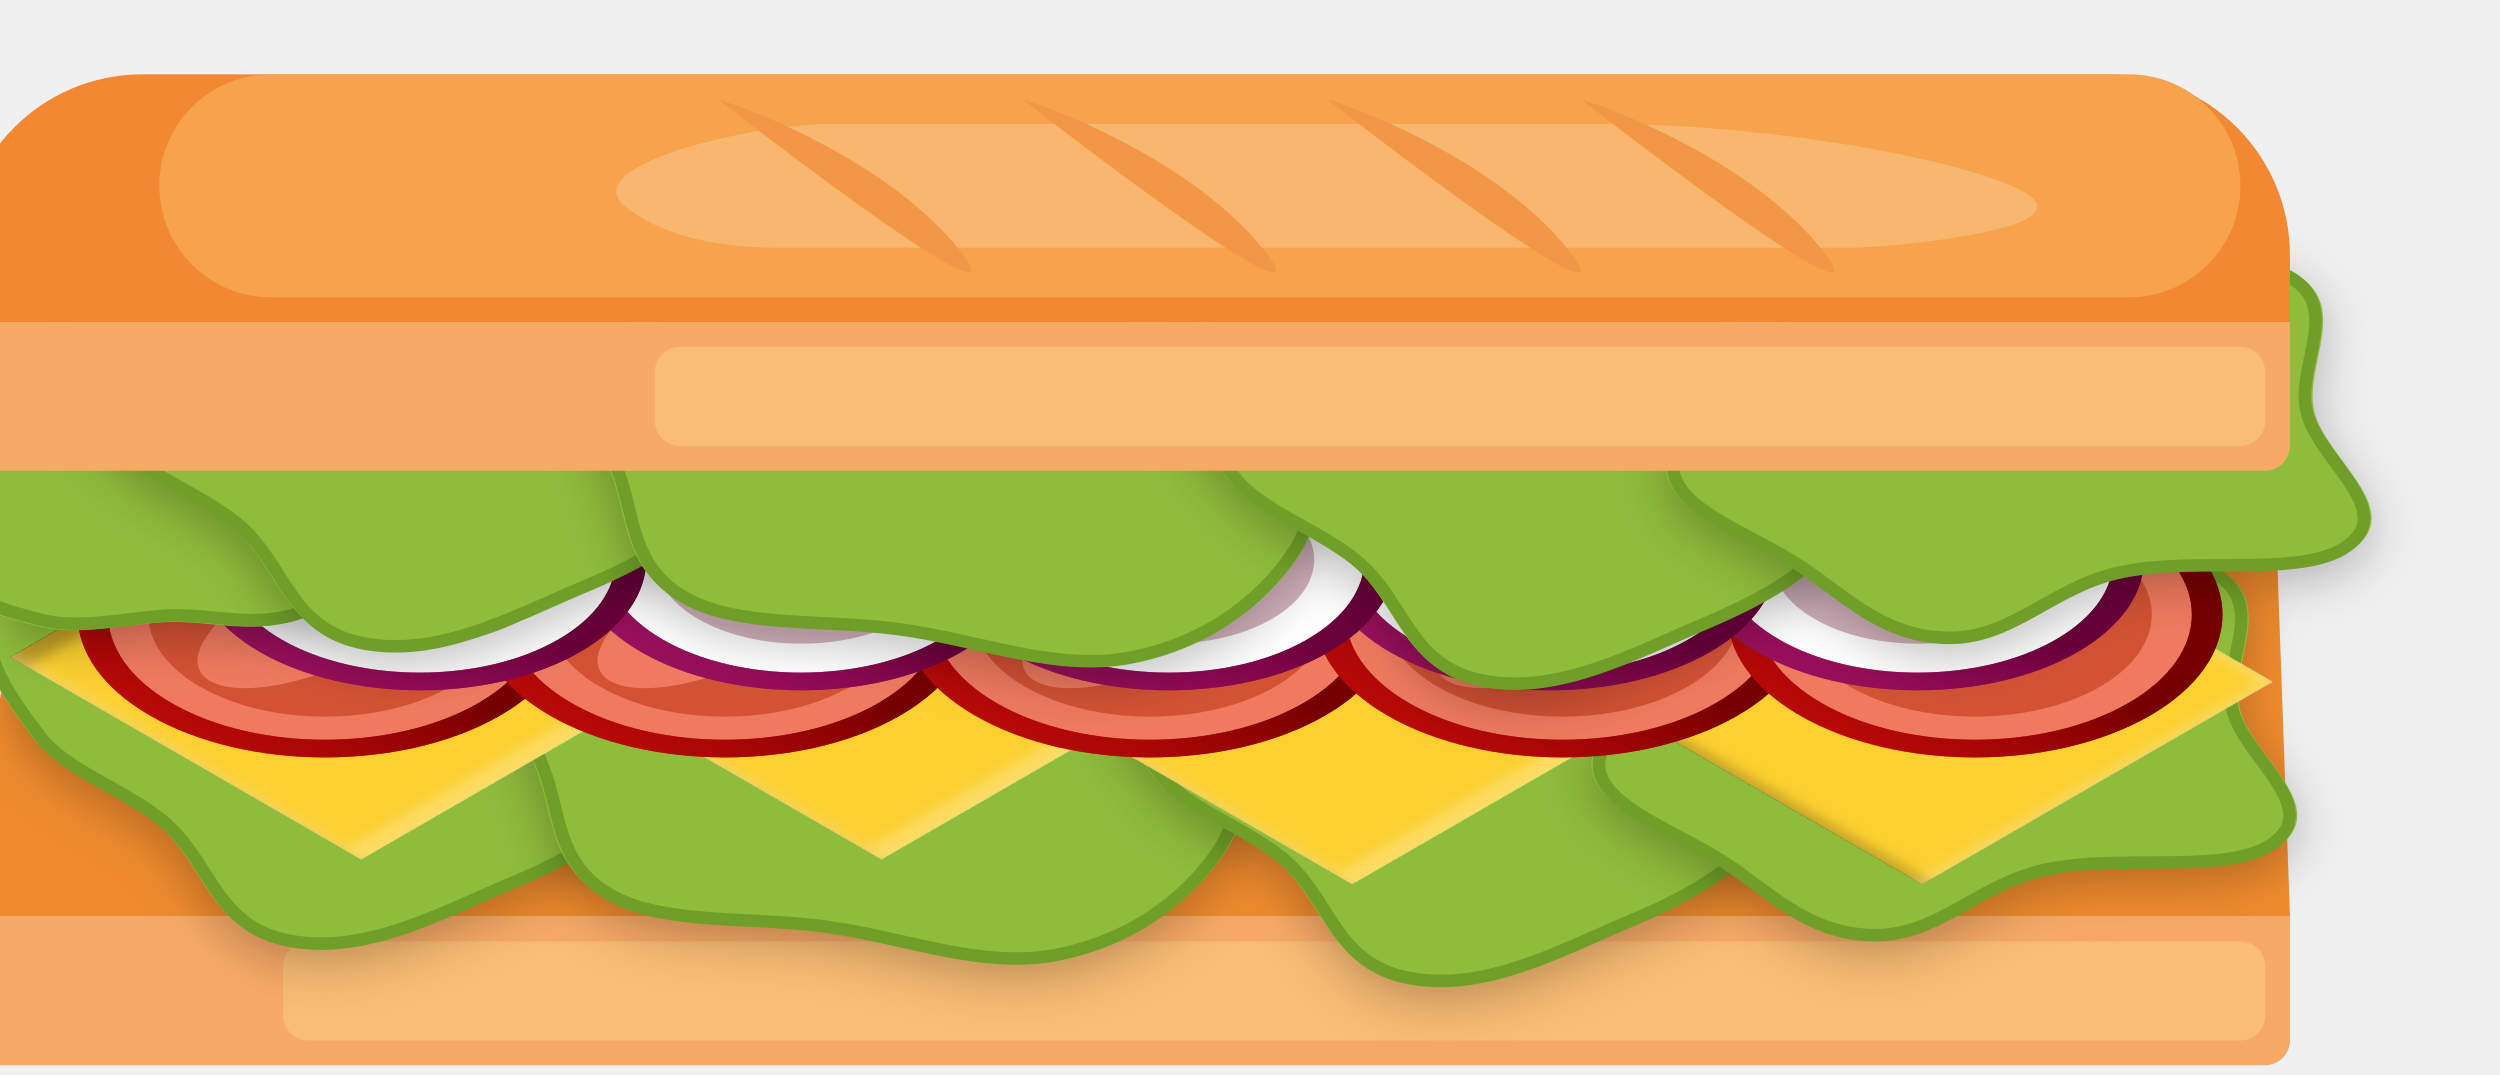
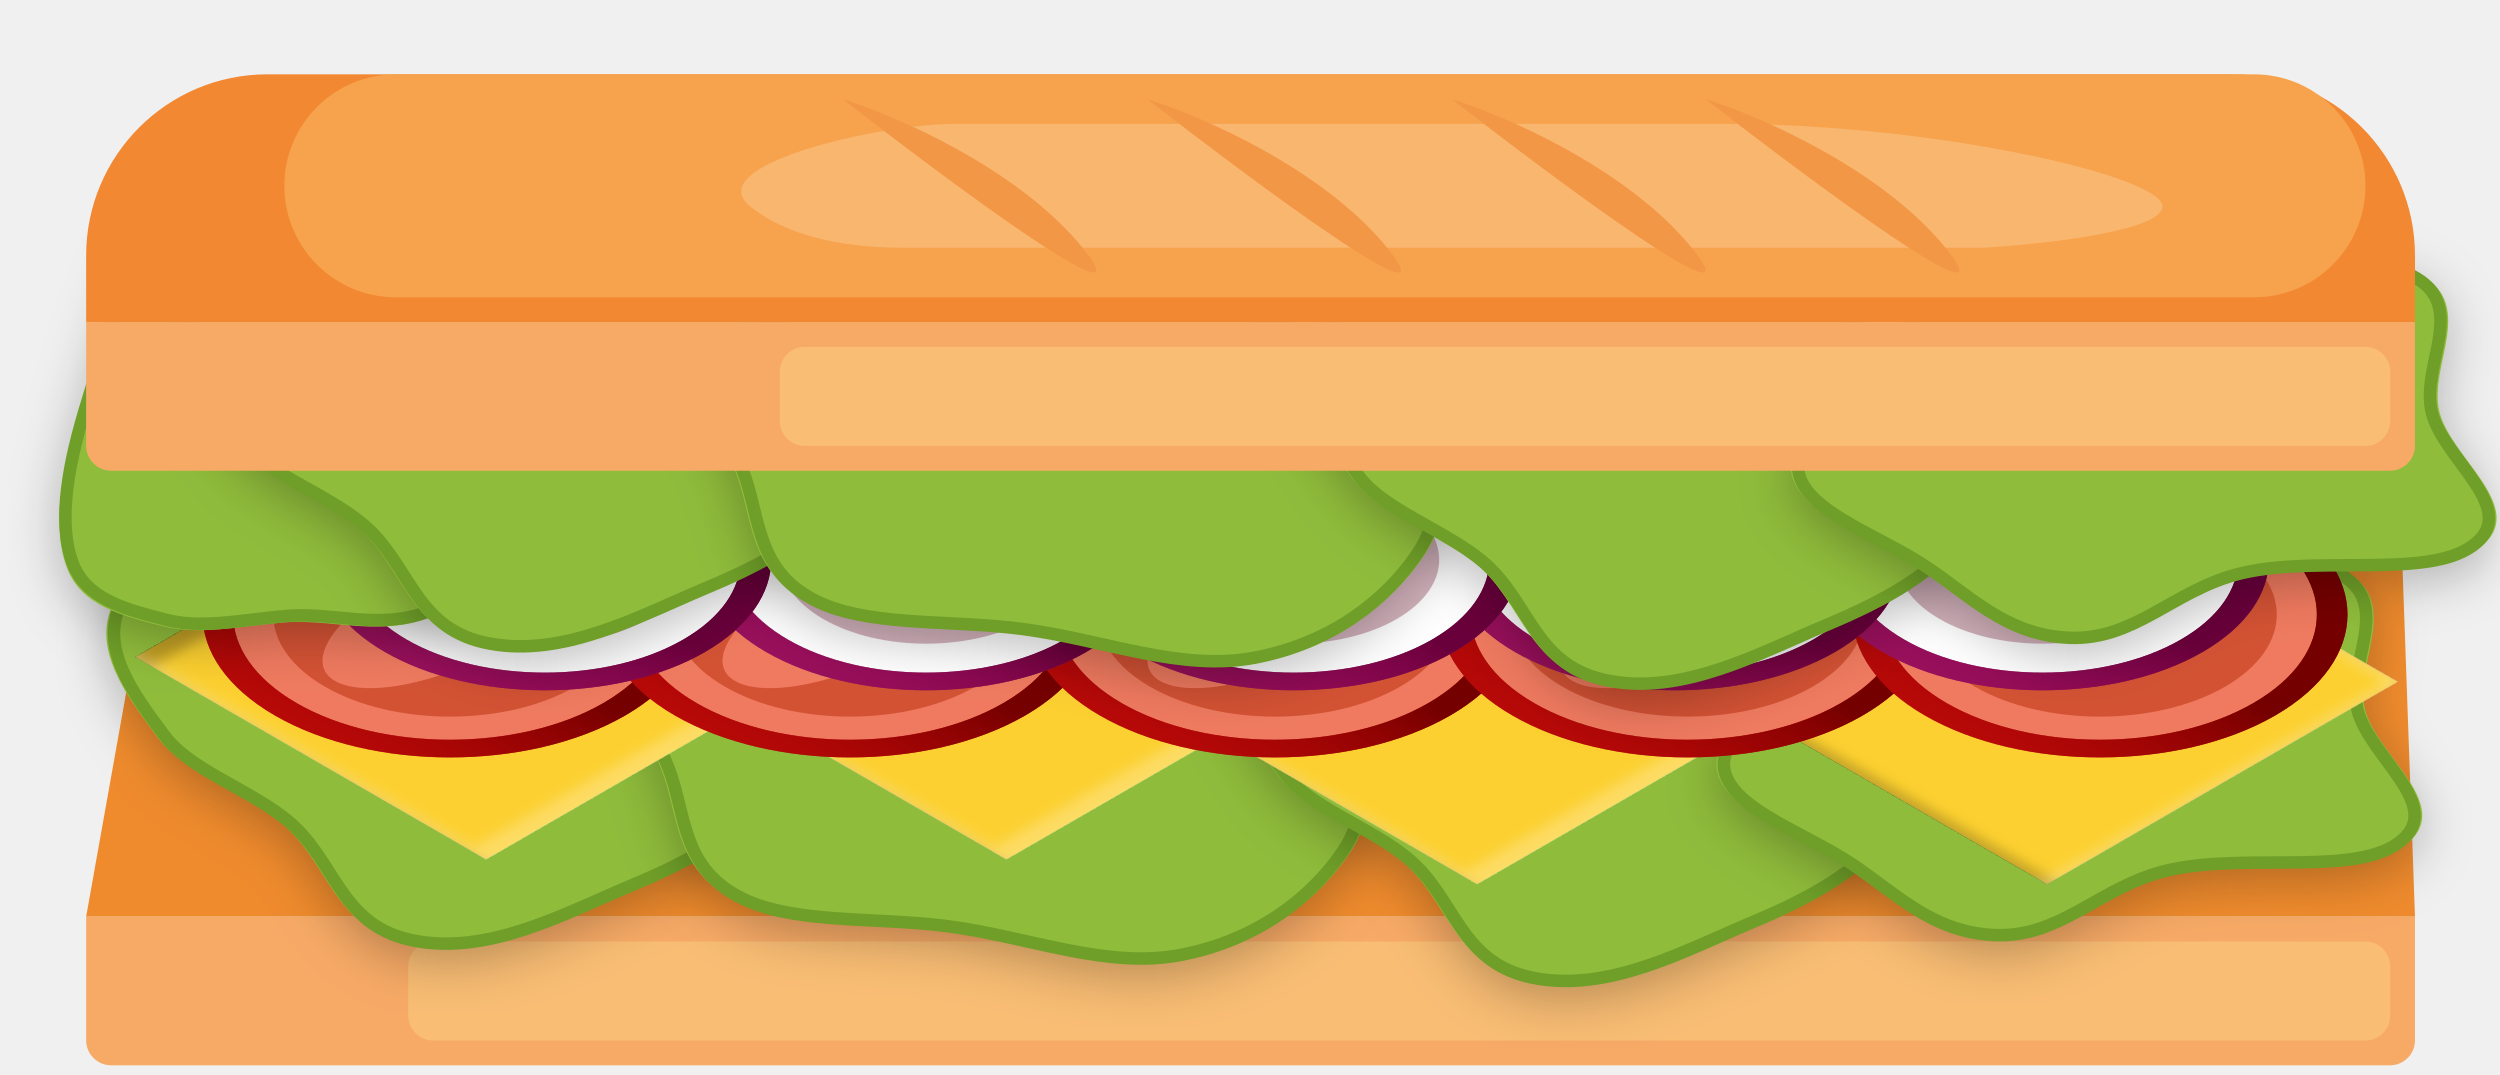
- <svg xmlns="http://www.w3.org/2000/svg" class="sandwitch" preserveAspectRatio="none" viewBox="15 0 200 86" fill="none">
+ <svg xmlns="http://www.w3.org/2000/svg" class="sandwitch" preserveAspectRatio="none" viewBox="5 0 200 86" fill="none">
  <path d="M198.198 73.333H11.892L16.847 45.586H197.207L198.198 73.333Z" fill="#EF8B2D" />
  <path d="M11.892 73.333H198.198V83.225C198.198 84.33 197.303 85.225 196.198 85.225H13.892C12.787 85.225 11.892 84.33 11.892 83.225V73.333Z" fill="#F7AA66" />
  <rect x="37.658" y="75.315" width="158.559" height="7.928" rx="2" fill="#F9BD74" />
  <g filter="url(#filter0_d)">
    <path fill-rule="evenodd" clip-rule="evenodd" d="M59.256 47.464C61.629 49.826 64.347 51.932 65.601 54.569C67.01 57.53 68.598 60.613 66.9 63.535C65.058 66.705 60.715 69.09 56.021 71.055C50.589 73.329 44.417 76.777 38.053 75.609C31.535 74.413 31.428 69.029 27.468 65.815C24.435 63.354 19.718 61.813 17.635 59.039C15.02 55.555 12.203 51.735 14.164 48.094C16.251 44.221 21.98 41.282 28.213 39.404C34.48 37.515 42.24 36.033 48.656 37.699C54.879 39.315 55.834 44.057 59.256 47.464Z" fill="#8FBC3B" />
    <path d="M58.726 47.641C59.299 48.212 59.884 48.761 60.46 49.301C62.316 51.044 64.075 52.695 65.01 54.662C65.056 54.758 65.101 54.853 65.147 54.948C66.527 57.844 67.895 60.712 66.32 63.423C64.54 66.486 60.326 68.816 55.661 70.769C54.803 71.128 53.94 71.51 53.069 71.895C51.125 72.756 49.141 73.633 47.081 74.316C44.121 75.298 41.178 75.812 38.239 75.273C35.265 74.727 33.698 73.224 32.368 71.336C32.039 70.868 31.728 70.383 31.413 69.889C31.39 69.853 31.367 69.816 31.343 69.779C31.053 69.322 30.758 68.859 30.445 68.403C29.77 67.419 29 66.449 27.967 65.61C26.695 64.578 25.129 63.7 23.624 62.856C23.287 62.667 22.953 62.48 22.626 62.293C20.815 61.258 19.189 60.219 18.197 58.899C16.886 57.152 15.55 55.353 14.778 53.541C14.008 51.733 13.812 49.937 14.749 48.199C16.768 44.451 22.338 41.573 28.497 39.717C34.751 37.832 42.272 36.429 48.404 38.021C51.308 38.775 53.022 40.265 54.45 42.057C54.982 42.725 55.464 43.422 55.954 44.13C56.122 44.372 56.291 44.616 56.464 44.861C57.133 45.813 57.848 46.767 58.726 47.641Z" stroke="#6F9F28" />
  </g>
  <g filter="url(#filter1_d)">
    <path fill-rule="evenodd" clip-rule="evenodd" d="M102.378 49.551C107.282 51.407 111.075 54.181 112.884 57.391C114.892 60.954 115.304 64.854 112.945 68.3C110.457 71.934 106.072 75.503 99.642 76.731C93.436 77.917 87.183 75.305 80.756 74.451C74.862 73.668 68.014 74.349 63.59 71.943C59.133 69.519 59.259 65.585 58.107 62.132C56.92 58.574 53.822 54.725 56.793 51.577C59.752 48.441 66.66 47.36 72.738 46.626C77.751 46.021 82.584 47.348 87.665 47.85C92.716 48.348 98.069 47.921 102.378 49.551Z" fill="#8FBC3B" />
    <path d="M102.042 49.847C106.836 51.661 110.538 54.371 112.302 57.5C114.28 61.01 114.668 64.822 112.375 68.171C109.914 71.765 105.625 75.216 99.449 76.396C96.541 76.951 93.586 76.626 90.478 76.021C89.371 75.805 88.268 75.56 87.145 75.309C86.688 75.208 86.227 75.105 85.762 75.003C84.169 74.656 82.542 74.325 80.893 74.106C79.379 73.905 77.813 73.799 76.267 73.715C75.825 73.691 75.386 73.669 74.951 73.647C73.849 73.591 72.767 73.536 71.702 73.455C68.738 73.23 66.079 72.811 64.01 71.686C61.91 70.544 60.865 69.034 60.207 67.346C59.878 66.502 59.649 65.623 59.429 64.731C59.403 64.624 59.377 64.517 59.351 64.41C59.159 63.626 58.965 62.834 58.709 62.065C58.424 61.213 58.032 60.346 57.645 59.49C57.622 59.438 57.599 59.387 57.576 59.336C57.164 58.424 56.765 57.524 56.494 56.64C55.952 54.869 55.944 53.216 57.331 51.746C58.725 50.268 61.065 49.258 63.851 48.522C66.641 47.786 69.83 47.339 72.863 46.972C75.243 46.685 77.603 46.853 80.042 47.168C80.99 47.29 81.937 47.433 82.9 47.578C83.179 47.62 83.459 47.662 83.741 47.704C84.99 47.89 86.265 48.07 87.561 48.198C88.854 48.326 90.16 48.394 91.443 48.449C91.749 48.462 92.052 48.475 92.354 48.488C93.329 48.528 94.286 48.568 95.233 48.628C97.707 48.785 100.008 49.078 102.042 49.847Z" stroke="#6F9F28" />
  </g>
  <g filter="url(#filter2_d)">
    <path fill-rule="evenodd" clip-rule="evenodd" d="M148.832 50.448C151.205 52.811 153.923 54.917 155.177 57.553C156.586 60.515 158.175 63.597 156.477 66.519C154.635 69.69 150.292 72.074 145.597 74.039C140.165 76.313 133.993 79.762 127.63 78.594C121.111 77.398 121.004 72.014 117.044 68.8C114.011 66.338 109.294 64.797 107.212 62.024C104.596 58.539 101.779 54.719 103.741 51.078C105.827 47.205 111.556 44.267 117.79 42.388C124.057 40.499 131.816 39.017 138.232 40.683C144.456 42.299 145.41 47.041 148.832 50.448Z" fill="#8FBC3B" />
    <path d="M148.302 50.626C148.875 51.196 149.46 51.745 150.036 52.286C151.892 54.028 153.651 55.679 154.587 57.647C154.632 57.742 154.677 57.837 154.723 57.933C156.104 60.829 157.471 63.697 155.896 66.407C154.116 69.471 149.902 71.801 145.238 73.753C144.379 74.112 143.516 74.494 142.646 74.88C140.701 75.74 138.717 76.618 136.658 77.301C133.697 78.282 130.754 78.796 127.815 78.257C124.841 77.711 123.275 76.208 121.945 74.32C121.615 73.852 121.304 73.367 120.99 72.874C120.966 72.837 120.943 72.8 120.92 72.763C120.629 72.307 120.334 71.844 120.021 71.388C119.347 70.403 118.576 69.433 117.543 68.595C116.271 67.563 114.706 66.685 113.2 65.841C112.863 65.652 112.529 65.464 112.202 65.278C110.392 64.243 108.765 63.204 107.774 61.883C106.463 60.137 105.126 58.337 104.354 56.525C103.584 54.717 103.389 52.922 104.325 51.183C106.344 47.435 111.915 44.557 118.073 42.701C124.327 40.816 131.849 39.413 137.981 41.005C140.884 41.759 142.599 43.249 144.026 45.042C144.558 45.71 145.04 46.406 145.531 47.114C145.699 47.357 145.868 47.601 146.04 47.846C146.71 48.797 147.424 49.752 148.302 50.626Z" stroke="#6F9F28" />
  </g>
  <g filter="url(#filter3_d)">
    <path fill-rule="evenodd" clip-rule="evenodd" d="M192.408 45.564C197.34 48.105 193.292 52.921 194.2 56.708C195.085 60.397 201.281 64.329 197.65 67.422C193.908 70.611 184.83 68.51 178.651 69.955C173.357 71.192 170.251 75.383 164.565 75.159C158.891 74.935 155.873 71.286 151.983 68.901C148.232 66.602 142.808 64.68 142.327 61.527C141.851 58.404 147.329 56.199 149.611 53.345C152.038 50.309 151.073 45.97 156.1 44.306C161.11 42.648 167.033 45.477 172.784 45.676C179.475 45.908 187.417 42.993 192.408 45.564Z" fill="#8FBC3B" />
    <path d="M192 45.828C194.23 46.976 194.483 48.654 194.203 50.64C194.123 51.207 194.005 51.769 193.886 52.341C193.794 52.782 193.7 53.23 193.621 53.692C193.445 54.724 193.357 55.768 193.594 56.757C193.825 57.722 194.401 58.692 195.055 59.635C195.348 60.058 195.648 60.464 195.944 60.865C196.327 61.384 196.703 61.894 197.046 62.414C198.246 64.237 198.773 65.836 197.143 67.224C195.462 68.657 192.565 68.935 189.048 68.989C188.384 68.999 187.689 69.001 186.983 69.003C185.881 69.007 184.75 69.01 183.667 69.045C181.861 69.102 180.057 69.244 178.421 69.627C177.008 69.957 175.763 70.479 174.615 71.055C173.854 71.436 173.11 71.854 172.388 72.261C172.031 72.462 171.68 72.659 171.334 72.848C169.181 74.025 167.159 74.907 164.607 74.806C162.009 74.704 159.974 73.819 158.058 72.602C157.145 72.022 156.279 71.38 155.398 70.727C155.357 70.697 155.316 70.667 155.275 70.636C154.359 69.957 153.424 69.269 152.429 68.659C151.486 68.081 150.443 67.528 149.417 66.985L149.374 66.962C148.327 66.408 147.3 65.862 146.376 65.293C144.527 64.153 143.16 62.956 142.937 61.496C142.72 60.068 143.854 58.826 145.434 57.54C145.881 57.176 146.333 56.831 146.794 56.48C147.17 56.194 147.551 55.904 147.938 55.596C148.773 54.933 149.571 54.238 150.167 53.493C150.801 52.7 151.207 51.83 151.54 50.962C151.688 50.576 151.818 50.201 151.946 49.831C152.114 49.346 152.279 48.871 152.476 48.393C153.161 46.735 154.128 45.367 156.404 44.613C158.664 43.865 161.167 44.109 163.977 44.632C164.668 44.76 165.365 44.902 166.077 45.048L166.095 45.051C166.809 45.197 167.537 45.346 168.268 45.482C169.729 45.752 171.234 45.977 172.747 46.029C174.498 46.09 176.309 45.944 178.09 45.742C178.938 45.645 179.788 45.535 180.624 45.426L180.752 45.41C181.633 45.295 182.498 45.184 183.348 45.09C186.782 44.713 189.741 44.664 192 45.828Z" stroke="#6F9F28" />
  </g>
  <g filter="url(#filter4_ii)">
    <rect width="57.555" height="32.365" transform="matrix(0.866044 0.499967 -0.866044 0.499967 146.948 25.7658)" fill="#FCD030" />
  </g>
  <g filter="url(#filter5_ii)">
    <rect width="57.555" height="32.365" transform="matrix(0.866044 -0.499967 0.866044 0.499967 95.1351 54.5415)" fill="#FCD030" />
  </g>
  <g filter="url(#filter6_ii)">
    <rect width="57.555" height="32.365" transform="matrix(0.866044 -0.499967 0.866044 0.499967 57.4775 52.5595)" fill="#FCD030" />
  </g>
  <g filter="url(#filter7_ii)">
    <rect width="57.555" height="32.365" transform="matrix(0.866044 -0.499967 0.866044 0.499967 15.8559 52.5595)" fill="#FCD030" />
  </g>
  <circle r="15.165" transform="matrix(0.866044 0.499967 -0.866044 0.499967 41 49.1644)" fill="#EF7A5F" />
  <circle r="15.165" transform="matrix(0.866044 0.499967 -0.866044 0.499967 41 49.1644)" stroke="#B41310" stroke-width="2" />
  <circle r="15.165" transform="matrix(0.866044 0.499967 -0.866044 0.499967 41 49.1644)" stroke="url(#paint0_linear)" stroke-width="2" />
  <circle r="11.547" transform="matrix(0.866044 0.499967 -0.866044 0.499967 41 49.1644)" fill="#D35234" />
  <ellipse rx="5.081" ry="10.623" transform="matrix(0.866044 0.499967 -0.866044 0.499967 41 49.1644)" fill="#EF7A5F" />
  <circle r="15.165" transform="matrix(0.866044 0.499967 -0.866044 0.499967 73 49.1644)" fill="#EF7A5F" />
  <circle r="15.165" transform="matrix(0.866044 0.499967 -0.866044 0.499967 73 49.1644)" stroke="#B41310" stroke-width="2" />
  <circle r="15.165" transform="matrix(0.866044 0.499967 -0.866044 0.499967 73 49.1644)" stroke="url(#paint1_linear)" stroke-width="2" />
  <circle r="11.547" transform="matrix(0.866044 0.499967 -0.866044 0.499967 73 49.1644)" fill="#D35234" />
  <ellipse rx="5.081" ry="10.623" transform="matrix(0.866044 0.499967 -0.866044 0.499967 73 49.1644)" fill="#EF7A5F" />
  <circle r="15.165" transform="matrix(0.866044 0.499967 -0.866044 0.499967 107 49.1644)" fill="#EF7A5F" />
  <circle r="15.165" transform="matrix(0.866044 0.499967 -0.866044 0.499967 107 49.1644)" stroke="#B41310" stroke-width="2" />
  <circle r="15.165" transform="matrix(0.866044 0.499967 -0.866044 0.499967 107 49.1644)" stroke="url(#paint2_linear)" stroke-width="2" />
  <circle r="11.547" transform="matrix(0.866044 0.499967 -0.866044 0.499967 107 49.1644)" fill="#D35234" />
  <ellipse rx="5.081" ry="10.623" transform="matrix(0.866044 0.499967 -0.866044 0.499967 107 49.1644)" fill="#EF7A5F" />
  <circle r="15.165" transform="matrix(0.866044 0.499967 -0.866044 0.499967 140 49.1644)" fill="#EF7A5F" />
  <circle r="15.165" transform="matrix(0.866044 0.499967 -0.866044 0.499967 140 49.1644)" stroke="#B41310" stroke-width="2" />
  <circle r="15.165" transform="matrix(0.866044 0.499967 -0.866044 0.499967 140 49.1644)" stroke="url(#paint3_linear)" stroke-width="2" />
  <circle r="11.547" transform="matrix(0.866044 0.499967 -0.866044 0.499967 140 49.1644)" fill="#D35234" />
  <ellipse rx="5.081" ry="10.623" transform="matrix(0.866044 0.499967 -0.866044 0.499967 140 49.1644)" fill="#EF7A5F" />
  <circle r="15.165" transform="matrix(0.866044 0.499967 -0.866044 0.499967 173 49.1644)" fill="#EF7A5F" />
  <circle r="15.165" transform="matrix(0.866044 0.499967 -0.866044 0.499967 173 49.1644)" stroke="#B41310" stroke-width="2" />
  <circle r="15.165" transform="matrix(0.866044 0.499967 -0.866044 0.499967 173 49.1644)" stroke="url(#paint4_linear)" stroke-width="2" />
  <circle r="11.547" transform="matrix(0.866044 0.499967 -0.866044 0.499967 173 49.1644)" fill="#D35234" />
  <ellipse rx="5.081" ry="10.623" transform="matrix(0.866044 0.499967 -0.866044 0.499967 173 49.1644)" fill="#EF7A5F" />
  <circle r="13.777" transform="matrix(0.866044 0.499967 -0.866044 0.499967 168.404 44.7763)" fill="white" />
  <circle r="13.777" transform="matrix(0.866044 0.499967 -0.866044 0.499967 168.404 44.7763)" stroke="#7C2053" stroke-width="2" />
  <circle r="13.777" transform="matrix(0.866044 0.499967 -0.866044 0.499967 168.404 44.7763)" stroke="url(#paint5_linear)" stroke-width="2" />
  <circle r="9.5" transform="matrix(0.866044 0.499967 -0.866044 0.499967 168.404 44.7763)" fill="#D4B3BD" />
  <circle r="13.777" transform="matrix(0.866044 0.499967 -0.866044 0.499967 138.997 44.7763)" fill="white" />
  <circle r="13.777" transform="matrix(0.866044 0.499967 -0.866044 0.499967 138.997 44.7763)" stroke="#7C2053" stroke-width="2" />
  <circle r="13.777" transform="matrix(0.866044 0.499967 -0.866044 0.499967 138.997 44.7763)" stroke="url(#paint6_linear)" stroke-width="2" />
  <circle r="9.5" transform="matrix(0.866044 0.499967 -0.866044 0.499967 138.997 44.7763)" fill="#D4B3BD" />
  <circle r="13.777" transform="matrix(0.866044 0.499967 -0.866044 0.499967 108.5 44.7763)" fill="white" />
  <circle r="13.777" transform="matrix(0.866044 0.499967 -0.866044 0.499967 108.5 44.7763)" stroke="#7C2053" stroke-width="2" />
  <circle r="13.777" transform="matrix(0.866044 0.499967 -0.866044 0.499967 108.5 44.7763)" stroke="url(#paint7_linear)" stroke-width="2" />
  <circle r="9.5" transform="matrix(0.866044 0.499967 -0.866044 0.499967 108.5 44.7763)" fill="#D4B3BD" />
  <circle r="13.777" transform="matrix(0.866044 0.499967 -0.866044 0.499967 79.0924 44.7763)" fill="white" />
  <circle r="13.777" transform="matrix(0.866044 0.499967 -0.866044 0.499967 79.0924 44.7763)" stroke="#7C2053" stroke-width="2" />
  <circle r="13.777" transform="matrix(0.866044 0.499967 -0.866044 0.499967 79.0924 44.7763)" stroke="url(#paint8_linear)" stroke-width="2" />
  <circle r="9.5" transform="matrix(0.866044 0.499967 -0.866044 0.499967 79.0924 44.7763)" fill="#D4B3BD" />
  <circle r="13.777" transform="matrix(0.866044 0.499967 -0.866044 0.499967 48.5956 44.7763)" fill="white" />
  <circle r="13.777" transform="matrix(0.866044 0.499967 -0.866044 0.499967 48.5956 44.7763)" stroke="#7C2053" stroke-width="2" />
  <circle r="13.777" transform="matrix(0.866044 0.499967 -0.866044 0.499967 48.5956 44.7763)" stroke="url(#paint9_linear)" stroke-width="2" />
  <circle r="9.5" transform="matrix(0.866044 0.499967 -0.866044 0.499967 48.5956 44.7763)" fill="#D4B3BD" />
  <g filter="url(#filter8_d)">
    <path fill-rule="evenodd" clip-rule="evenodd" d="M27.547 49.809C24.212 50.108 20.851 50.837 18.026 50.103C14.852 49.278 11.469 48.514 10.322 45.335C9.077 41.886 10.042 37.026 11.554 32.167C13.304 26.544 14.63 19.6 19.614 15.475C24.721 11.251 28.914 14.63 33.922 13.662C37.757 12.921 41.97 10.297 45.432 10.485C49.783 10.721 54.52 11.019 56.048 14.862C57.674 18.95 56.243 25.227 53.675 31.21C51.094 37.225 47.241 44.122 41.841 47.966C36.603 51.695 32.356 49.377 27.547 49.809Z" fill="#8FBC3B" />
    <path d="M27.752 49.289C26.947 49.361 26.15 49.456 25.365 49.55C22.838 49.852 20.442 50.138 18.334 49.59C18.232 49.564 18.129 49.537 18.027 49.511C14.921 48.707 11.845 47.911 10.781 44.962C9.579 41.629 10.502 36.903 12.005 32.075C12.281 31.187 12.543 30.28 12.808 29.366C13.399 27.323 14.002 25.239 14.802 23.223C15.953 20.324 17.451 17.739 19.753 15.834C22.083 13.906 24.242 13.673 26.543 13.867C27.113 13.916 27.684 13.989 28.265 14.066C28.308 14.071 28.351 14.077 28.394 14.083C28.931 14.154 29.475 14.226 30.026 14.279C31.213 14.395 32.452 14.428 33.758 14.176C35.366 13.865 37.045 13.23 38.659 12.619C39.021 12.482 39.379 12.347 39.732 12.217C41.689 11.495 43.53 10.917 45.179 11.006C47.36 11.124 49.597 11.257 51.481 11.831C53.361 12.403 54.862 13.407 55.592 15.242C57.165 19.198 55.789 25.315 53.253 31.226C50.677 37.228 46.917 43.892 41.756 47.566C39.312 49.306 37.068 49.661 34.778 49.603C33.924 49.581 33.081 49.503 32.223 49.423C31.929 49.396 31.634 49.368 31.335 49.343C30.176 49.244 28.986 49.178 27.752 49.289Z" stroke="#6F9F28" />
  </g>
  <g filter="url(#filter9_d)">
    <path fill-rule="evenodd" clip-rule="evenodd" d="M65.202 23.68C67.575 26.043 70.293 28.149 71.547 30.785C72.955 33.746 74.544 36.829 72.846 39.751C71.004 42.922 66.661 45.306 61.967 47.271C56.535 49.545 50.363 52.994 43.999 51.826C37.481 50.63 37.374 45.245 33.413 42.032C30.38 39.57 25.663 38.029 23.581 35.255C20.965 31.771 18.149 27.951 20.11 24.31C22.197 20.437 27.926 17.499 34.159 15.62C40.426 13.731 48.186 12.249 54.602 13.915C60.825 15.531 61.779 20.273 65.202 23.68Z" fill="#8FBC3B" />
    <path d="M64.672 23.858C65.245 24.428 65.83 24.977 66.406 25.518C68.261 27.26 70.02 28.911 70.956 30.878C71.001 30.974 71.047 31.069 71.092 31.165C72.473 34.061 73.84 36.929 72.266 39.639C70.486 42.702 66.272 45.033 61.607 46.985C60.749 47.344 59.886 47.726 59.015 48.112C57.071 48.972 55.087 49.85 53.027 50.532C50.067 51.514 47.124 52.028 44.185 51.489C41.21 50.943 39.644 49.44 38.314 47.552C37.984 47.084 37.674 46.599 37.359 46.105C37.336 46.069 37.312 46.032 37.289 45.995C36.998 45.539 36.703 45.075 36.391 44.619C35.716 43.635 34.946 42.665 33.913 41.827C32.641 40.794 31.075 39.917 29.57 39.072C29.233 38.883 28.899 38.696 28.572 38.509C26.761 37.474 25.135 36.436 24.143 35.115C22.832 33.368 21.496 31.569 20.724 29.757C19.954 27.949 19.758 26.154 20.695 24.415C22.714 20.667 28.284 17.789 34.442 15.933C40.697 14.048 48.218 12.645 54.35 14.237C57.254 14.991 58.968 16.481 60.396 18.274C60.928 18.942 61.41 19.638 61.9 20.346C62.068 20.589 62.237 20.833 62.41 21.078C63.079 22.029 63.794 22.983 64.672 23.858Z" stroke="#6F9F28" />
  </g>
  <g filter="url(#filter10_d)">
    <path fill-rule="evenodd" clip-rule="evenodd" d="M108.324 25.768C113.228 27.623 117.021 30.397 118.83 33.607C120.838 37.17 121.25 41.071 118.891 44.517C116.403 48.15 112.018 51.719 105.587 52.948C99.382 54.133 93.129 51.521 86.702 50.667C80.808 49.884 73.96 50.566 69.536 48.16C65.079 45.735 65.205 41.801 64.053 38.349C62.866 34.791 59.768 30.942 62.739 27.793C65.698 24.657 72.606 23.576 78.684 22.843C83.697 22.237 88.53 23.565 93.611 24.066C98.662 24.565 104.015 24.138 108.324 25.768Z" fill="#8FBC3B" />
    <path d="M107.988 26.063C112.782 27.877 116.484 30.587 118.248 33.717C120.226 37.226 120.614 41.038 118.321 44.387C115.86 47.982 111.571 51.432 105.395 52.612C102.487 53.168 99.532 52.842 96.423 52.237C95.317 52.022 94.213 51.776 93.091 51.526C92.634 51.424 92.173 51.321 91.708 51.22C90.115 50.872 88.488 50.542 86.839 50.323C85.325 50.122 83.759 50.016 82.213 49.932C81.771 49.907 81.332 49.885 80.897 49.863C79.795 49.807 78.713 49.753 77.648 49.672C74.684 49.446 72.025 49.028 69.956 47.902C67.856 46.76 66.811 45.25 66.153 43.562C65.824 42.718 65.595 41.84 65.375 40.947C65.349 40.84 65.323 40.733 65.297 40.626C65.105 39.842 64.911 39.05 64.654 38.282C64.37 37.43 63.978 36.563 63.591 35.706C63.568 35.655 63.545 35.603 63.522 35.552C63.11 34.64 62.711 33.74 62.44 32.856C61.898 31.085 61.89 29.432 63.277 27.962C64.671 26.485 67.01 25.474 69.797 24.738C72.587 24.002 75.776 23.555 78.809 23.189C81.189 22.901 83.549 23.069 85.988 23.384C86.936 23.507 87.883 23.649 88.846 23.794C89.125 23.836 89.405 23.879 89.687 23.921C90.936 24.107 92.211 24.287 93.507 24.415C94.8 24.542 96.105 24.61 97.389 24.666C97.694 24.679 97.998 24.691 98.3 24.704C99.275 24.744 100.232 24.784 101.179 24.844C103.653 25.001 105.954 25.294 107.988 26.063Z" stroke="#6F9F28" />
  </g>
  <g filter="url(#filter11_d)">
    <path fill-rule="evenodd" clip-rule="evenodd" d="M154.778 26.665C157.151 29.027 159.869 31.133 161.123 33.769C162.532 36.731 164.121 39.814 162.423 42.736C160.581 45.906 156.238 48.291 151.543 50.256C146.111 52.529 139.939 55.978 133.576 54.81C127.057 53.614 126.95 48.23 122.99 45.016C119.957 42.554 115.24 41.013 113.158 38.24C110.542 34.755 107.725 30.936 109.687 27.294C111.773 23.421 117.502 20.483 123.736 18.604C130.002 16.715 137.762 15.233 144.178 16.899C150.402 18.515 151.356 23.258 154.778 26.665Z" fill="#8FBC3B" />
    <path d="M154.248 26.842C154.821 27.412 155.406 27.962 155.982 28.502C157.838 30.244 159.597 31.896 160.533 33.863C160.578 33.958 160.623 34.054 160.669 34.149C162.05 37.045 163.417 39.913 161.842 42.623C160.062 45.687 155.848 48.017 151.184 49.969C150.325 50.329 149.462 50.711 148.592 51.096C146.647 51.956 144.663 52.834 142.604 53.517C139.643 54.498 136.7 55.013 133.761 54.473C130.787 53.928 129.221 52.424 127.891 50.536C127.561 50.069 127.25 49.584 126.936 49.09C126.912 49.053 126.889 49.017 126.866 48.98C126.575 48.523 126.28 48.06 125.967 47.604C125.293 46.62 124.522 45.649 123.489 44.811C122.217 43.779 120.652 42.901 119.146 42.057C118.809 41.868 118.475 41.681 118.148 41.494C116.338 40.459 114.711 39.42 113.72 38.099C112.409 36.353 111.072 34.554 110.3 32.742C109.53 30.933 109.335 29.138 110.271 27.399C112.29 23.652 117.861 20.774 124.019 18.918C130.273 17.033 137.795 15.63 143.927 17.222C146.83 17.976 148.545 19.466 149.972 21.258C150.504 21.926 150.986 22.622 151.477 23.33C151.645 23.573 151.814 23.817 151.986 24.062C152.656 25.014 153.37 25.968 154.248 26.842Z" stroke="#6F9F28" />
  </g>
  <g filter="url(#filter12_d)">
    <path fill-rule="evenodd" clip-rule="evenodd" d="M198.354 21.78C203.286 24.321 199.238 29.137 200.147 32.924C201.031 36.614 207.227 40.546 203.596 43.639C199.854 46.827 190.776 44.726 184.597 46.171C179.303 47.409 176.197 51.6 170.511 51.375C164.837 51.151 161.819 47.502 157.929 45.117C154.178 42.818 148.754 40.896 148.273 37.743C147.797 34.62 153.275 32.415 155.557 29.562C157.984 26.526 157.019 22.186 162.046 20.523C167.056 18.865 172.98 21.694 178.73 21.893C185.421 22.124 193.363 19.209 198.354 21.78Z" fill="#8FBC3B" />
    <path d="M197.946 22.044C200.176 23.192 200.43 24.871 200.149 26.856C200.069 27.424 199.951 27.985 199.832 28.557C199.74 28.998 199.646 29.446 199.567 29.908C199.391 30.94 199.303 31.984 199.54 32.973C199.772 33.938 200.347 34.908 201.001 35.851C201.294 36.274 201.594 36.681 201.89 37.081C202.273 37.601 202.649 38.11 202.992 38.631C204.192 40.453 204.719 42.052 203.089 43.44C201.408 44.873 198.511 45.151 194.994 45.205C194.33 45.215 193.635 45.218 192.929 45.22C191.827 45.223 190.696 45.227 189.613 45.261C187.807 45.318 186.003 45.461 184.367 45.843C182.954 46.173 181.709 46.696 180.561 47.271C179.8 47.652 179.056 48.071 178.334 48.477C177.977 48.678 177.626 48.876 177.28 49.065C175.127 50.241 173.105 51.123 170.553 51.023C167.955 50.92 165.92 50.035 164.004 48.819C163.091 48.239 162.225 47.596 161.344 46.944C161.303 46.913 161.262 46.883 161.221 46.853C160.305 46.173 159.37 45.485 158.375 44.875C157.432 44.297 156.389 43.745 155.363 43.201L155.32 43.178C154.273 42.624 153.246 42.078 152.322 41.509C150.473 40.369 149.106 39.172 148.883 37.712C148.666 36.284 149.8 35.042 151.38 33.756C151.827 33.392 152.279 33.048 152.74 32.696C153.116 32.41 153.497 32.12 153.884 31.812C154.72 31.149 155.517 30.454 156.113 29.71C156.747 28.916 157.153 28.046 157.486 27.179C157.634 26.793 157.764 26.417 157.892 26.047C158.06 25.562 158.225 25.087 158.422 24.61C159.107 22.951 160.074 21.583 162.35 20.829C164.61 20.082 167.113 20.326 169.923 20.848C170.614 20.976 171.311 21.119 172.023 21.264L172.041 21.268C172.755 21.414 173.483 21.563 174.214 21.698C175.675 21.969 177.18 22.193 178.693 22.246C180.444 22.306 182.255 22.161 184.036 21.958C184.884 21.862 185.734 21.751 186.57 21.643L186.698 21.626C187.579 21.512 188.444 21.4 189.294 21.307C192.728 20.93 195.687 20.88 197.946 22.044Z" stroke="#6F9F28" />
  </g>
  <path d="M11.892 20.446C11.892 12.438 18.384 5.946 26.392 5.946H183.698C191.706 5.946 198.198 12.438 198.198 20.446V25.766H11.892V20.446Z" fill="#F28832" />
  <rect x="27.748" y="5.946" width="166.486" height="17.838" rx="8.919" fill="#F7A34D" />
  <path d="M163.613 19.82H77.344C73.236 19.82 68.332 19.18 65.02 16.517C60.912 13.213 75.29 9.91 81.452 9.91H143.073C159.505 9.91 177.992 14.039 177.992 16.517C177.992 18.499 168.406 19.545 163.613 19.82Z" fill="#F9B66F" />
  <path d="M141.446 7.928C145.734 9.264 155.598 13.538 160.744 19.949C165.89 26.36 150.023 14.606 141.446 7.928Z" fill="#F29746" />
  <path d="M96.779 7.928C101.067 9.264 110.931 13.538 116.077 19.949C121.223 26.36 105.356 14.606 96.779 7.928Z" fill="#F29746" />
  <path d="M72.415 7.928C76.703 9.264 86.567 13.538 91.713 19.949C96.859 26.36 80.992 14.606 72.415 7.928Z" fill="#F29746" />
  <path d="M121.143 7.928C125.431 9.264 135.295 13.538 140.441 19.949C145.587 26.36 129.72 14.606 121.143 7.928Z" fill="#F29746" />
  <path d="M11.892 25.766H198.198V35.658C198.198 36.762 197.303 37.658 196.198 37.658H13.892C12.787 37.658 11.892 36.762 11.892 35.658V25.766Z" fill="#F7AA66" />
  <rect x="67.387" y="27.748" width="128.829" height="7.928" rx="2" fill="#F9BD74" />
  <defs>
    <filter id="filter0_d" x="9.508" y="33.975" width="62.127" height="46.869" filterUnits="userSpaceOnUse" color-interpolation-filters="sRGB">
      <feFlood flood-opacity="0" result="BackgroundImageFix" />
      <feColorMatrix in="SourceAlpha" type="matrix" values="0 0 0 0 0 0 0 0 0 0 0 0 0 0 0 0 0 0 127 0" />
      <feOffset dy="1" />
      <feGaussianBlur stdDeviation="2" />
      <feColorMatrix type="matrix" values="0 0 0 0 0 0 0 0 0 0 0 0 0 0 0 0 0 0 0.25 0" />
      <feBlend mode="normal" in2="BackgroundImageFix" result="effect1_dropShadow" />
      <feBlend mode="normal" in="SourceGraphic" in2="effect1_dropShadow" result="shape" />
    </filter>
    <filter id="filter1_d" x="51.542" y="43.471" width="67.015" height="38.564" filterUnits="userSpaceOnUse" color-interpolation-filters="sRGB">
      <feFlood flood-opacity="0" result="BackgroundImageFix" />
      <feColorMatrix in="SourceAlpha" type="matrix" values="0 0 0 0 0 0 0 0 0 0 0 0 0 0 0 0 0 0 127 0" />
      <feOffset dy="1" />
      <feGaussianBlur stdDeviation="2" />
      <feColorMatrix type="matrix" values="0 0 0 0 0 0 0 0 0 0 0 0 0 0 0 0 0 0 0.25 0" />
      <feBlend mode="normal" in2="BackgroundImageFix" result="effect1_dropShadow" />
      <feBlend mode="normal" in="SourceGraphic" in2="effect1_dropShadow" result="shape" />
    </filter>
    <filter id="filter2_d" x="99.085" y="36.959" width="62.127" height="46.869" filterUnits="userSpaceOnUse" color-interpolation-filters="sRGB">
      <feFlood flood-opacity="0" result="BackgroundImageFix" />
      <feColorMatrix in="SourceAlpha" type="matrix" values="0 0 0 0 0 0 0 0 0 0 0 0 0 0 0 0 0 0 127 0" />
      <feOffset dy="1" />
      <feGaussianBlur stdDeviation="2" />
      <feColorMatrix type="matrix" values="0 0 0 0 0 0 0 0 0 0 0 0 0 0 0 0 0 0 0.25 0" />
      <feBlend mode="normal" in2="BackgroundImageFix" result="effect1_dropShadow" />
      <feBlend mode="normal" in="SourceGraphic" in2="effect1_dropShadow" result="shape" />
    </filter>
    <filter id="filter3_d" x="138.298" y="40.788" width="64.483" height="39.38" filterUnits="userSpaceOnUse" color-interpolation-filters="sRGB">
      <feFlood flood-opacity="0" result="BackgroundImageFix" />
      <feColorMatrix in="SourceAlpha" type="matrix" values="0 0 0 0 0 0 0 0 0 0 0 0 0 0 0 0 0 0 127 0" />
      <feOffset dy="1" />
      <feGaussianBlur stdDeviation="2" />
      <feColorMatrix type="matrix" values="0 0 0 0 0 0 0 0 0 0 0 0 0 0 0 0 0 0 0.25 0" />
      <feBlend mode="normal" in2="BackgroundImageFix" result="effect1_dropShadow" />
      <feBlend mode="normal" in="SourceGraphic" in2="effect1_dropShadow" result="shape" />
    </filter>
    <filter id="filter4_ii" x="117.919" y="25.766" width="79.875" height="44.957" filterUnits="userSpaceOnUse" color-interpolation-filters="sRGB">
      <feFlood flood-opacity="0" result="BackgroundImageFix" />
      <feBlend mode="normal" in="SourceGraphic" in2="BackgroundImageFix" result="shape" />
      <feColorMatrix in="SourceAlpha" type="matrix" values="0 0 0 0 0 0 0 0 0 0 0 0 0 0 0 0 0 0 127 0" result="hardAlpha" />
      <feOffset dx="1" />
      <feGaussianBlur stdDeviation="0.5" />
      <feComposite in2="hardAlpha" operator="arithmetic" k2="-1" k3="1" />
      <feColorMatrix type="matrix" values="0 0 0 0 0 0 0 0 0 0 0 0 0 0 0 0 0 0 0.25 0" />
      <feBlend mode="normal" in2="shape" result="effect1_innerShadow" />
      <feColorMatrix in="SourceAlpha" type="matrix" values="0 0 0 0 0 0 0 0 0 0 0 0 0 0 0 0 0 0 127 0" result="hardAlpha" />
      <feOffset dx="-1" />
      <feGaussianBlur stdDeviation="0.5" />
      <feComposite in2="hardAlpha" operator="arithmetic" k2="-1" k3="1" />
      <feColorMatrix type="matrix" values="0 0 0 0 1 0 0 0 0 1 0 0 0 0 1 0 0 0 0.25 0" />
      <feBlend mode="normal" in2="effect1_innerShadow" result="effect2_innerShadow" />
    </filter>
    <filter id="filter5_ii" x="94.135" y="24.766" width="79.875" height="46.957" filterUnits="userSpaceOnUse" color-interpolation-filters="sRGB">
      <feFlood flood-opacity="0" result="BackgroundImageFix" />
      <feBlend mode="normal" in="SourceGraphic" in2="BackgroundImageFix" result="shape" />
      <feColorMatrix in="SourceAlpha" type="matrix" values="0 0 0 0 0 0 0 0 0 0 0 0 0 0 0 0 0 0 127 0" result="hardAlpha" />
      <feOffset dx="1" dy="1" />
      <feGaussianBlur stdDeviation="0.5" />
      <feComposite in2="hardAlpha" operator="arithmetic" k2="-1" k3="1" />
      <feColorMatrix type="matrix" values="0 0 0 0 0 0 0 0 0 0 0 0 0 0 0 0 0 0 0.25 0" />
      <feBlend mode="normal" in2="shape" result="effect1_innerShadow" />
      <feColorMatrix in="SourceAlpha" type="matrix" values="0 0 0 0 0 0 0 0 0 0 0 0 0 0 0 0 0 0 127 0" result="hardAlpha" />
      <feOffset dx="-1" dy="-1" />
      <feGaussianBlur stdDeviation="0.5" />
      <feComposite in2="hardAlpha" operator="arithmetic" k2="-1" k3="1" />
      <feColorMatrix type="matrix" values="0 0 0 0 1 0 0 0 0 1 0 0 0 0 1 0 0 0 0.25 0" />
      <feBlend mode="normal" in2="effect1_innerShadow" result="effect2_innerShadow" />
    </filter>
    <filter id="filter6_ii" x="56.477" y="22.784" width="79.875" height="46.957" filterUnits="userSpaceOnUse" color-interpolation-filters="sRGB">
      <feFlood flood-opacity="0" result="BackgroundImageFix" />
      <feBlend mode="normal" in="SourceGraphic" in2="BackgroundImageFix" result="shape" />
      <feColorMatrix in="SourceAlpha" type="matrix" values="0 0 0 0 0 0 0 0 0 0 0 0 0 0 0 0 0 0 127 0" result="hardAlpha" />
      <feOffset dx="1" dy="1" />
      <feGaussianBlur stdDeviation="0.5" />
      <feComposite in2="hardAlpha" operator="arithmetic" k2="-1" k3="1" />
      <feColorMatrix type="matrix" values="0 0 0 0 0 0 0 0 0 0 0 0 0 0 0 0 0 0 0.25 0" />
      <feBlend mode="normal" in2="shape" result="effect1_innerShadow" />
      <feColorMatrix in="SourceAlpha" type="matrix" values="0 0 0 0 0 0 0 0 0 0 0 0 0 0 0 0 0 0 127 0" result="hardAlpha" />
      <feOffset dx="-1" dy="-1" />
      <feGaussianBlur stdDeviation="0.5" />
      <feComposite in2="hardAlpha" operator="arithmetic" k2="-1" k3="1" />
      <feColorMatrix type="matrix" values="0 0 0 0 1 0 0 0 0 1 0 0 0 0 1 0 0 0 0.25 0" />
      <feBlend mode="normal" in2="effect1_innerShadow" result="effect2_innerShadow" />
    </filter>
    <filter id="filter7_ii" x="14.856" y="22.784" width="79.875" height="46.957" filterUnits="userSpaceOnUse" color-interpolation-filters="sRGB">
      <feFlood flood-opacity="0" result="BackgroundImageFix" />
      <feBlend mode="normal" in="SourceGraphic" in2="BackgroundImageFix" result="shape" />
      <feColorMatrix in="SourceAlpha" type="matrix" values="0 0 0 0 0 0 0 0 0 0 0 0 0 0 0 0 0 0 127 0" result="hardAlpha" />
      <feOffset dx="1" dy="1" />
      <feGaussianBlur stdDeviation="0.5" />
      <feComposite in2="hardAlpha" operator="arithmetic" k2="-1" k3="1" />
      <feColorMatrix type="matrix" values="0 0 0 0 0 0 0 0 0 0 0 0 0 0 0 0 0 0 0.25 0" />
      <feBlend mode="normal" in2="shape" result="effect1_innerShadow" />
      <feColorMatrix in="SourceAlpha" type="matrix" values="0 0 0 0 0 0 0 0 0 0 0 0 0 0 0 0 0 0 127 0" result="hardAlpha" />
      <feOffset dx="-1" dy="-1" />
      <feGaussianBlur stdDeviation="0.5" />
      <feComposite in2="hardAlpha" operator="arithmetic" k2="-1" k3="1" />
      <feColorMatrix type="matrix" values="0 0 0 0 1 0 0 0 0 1 0 0 0 0 1 0 0 0 0.25 0" />
      <feBlend mode="normal" in2="effect1_innerShadow" result="effect2_innerShadow" />
    </filter>
    <filter id="filter8_d" x="5.751" y="7.476" width="54.987" height="47.944" filterUnits="userSpaceOnUse" color-interpolation-filters="sRGB">
      <feFlood flood-opacity="0" result="BackgroundImageFix" />
      <feColorMatrix in="SourceAlpha" type="matrix" values="0 0 0 0 0 0 0 0 0 0 0 0 0 0 0 0 0 0 127 0" />
      <feOffset dy="1" />
      <feGaussianBlur stdDeviation="2" />
      <feColorMatrix type="matrix" values="0 0 0 0 0 0 0 0 0 0 0 0 0 0 0 0 0 0 0.25 0" />
      <feBlend mode="normal" in2="BackgroundImageFix" result="effect1_dropShadow" />
      <feBlend mode="normal" in="SourceGraphic" in2="effect1_dropShadow" result="shape" />
    </filter>
    <filter id="filter9_d" x="15.454" y="10.191" width="62.127" height="46.869" filterUnits="userSpaceOnUse" color-interpolation-filters="sRGB">
      <feFlood flood-opacity="0" result="BackgroundImageFix" />
      <feColorMatrix in="SourceAlpha" type="matrix" values="0 0 0 0 0 0 0 0 0 0 0 0 0 0 0 0 0 0 127 0" />
      <feOffset dy="1" />
      <feGaussianBlur stdDeviation="2" />
      <feColorMatrix type="matrix" values="0 0 0 0 0 0 0 0 0 0 0 0 0 0 0 0 0 0 0.25 0" />
      <feBlend mode="normal" in2="BackgroundImageFix" result="effect1_dropShadow" />
      <feBlend mode="normal" in="SourceGraphic" in2="effect1_dropShadow" result="shape" />
    </filter>
    <filter id="filter10_d" x="57.488" y="19.688" width="67.015" height="38.564" filterUnits="userSpaceOnUse" color-interpolation-filters="sRGB">
      <feFlood flood-opacity="0" result="BackgroundImageFix" />
      <feColorMatrix in="SourceAlpha" type="matrix" values="0 0 0 0 0 0 0 0 0 0 0 0 0 0 0 0 0 0 127 0" />
      <feOffset dy="1" />
      <feGaussianBlur stdDeviation="2" />
      <feColorMatrix type="matrix" values="0 0 0 0 0 0 0 0 0 0 0 0 0 0 0 0 0 0 0.25 0" />
      <feBlend mode="normal" in2="BackgroundImageFix" result="effect1_dropShadow" />
      <feBlend mode="normal" in="SourceGraphic" in2="effect1_dropShadow" result="shape" />
    </filter>
    <filter id="filter11_d" x="105.031" y="13.176" width="62.127" height="46.869" filterUnits="userSpaceOnUse" color-interpolation-filters="sRGB">
      <feFlood flood-opacity="0" result="BackgroundImageFix" />
      <feColorMatrix in="SourceAlpha" type="matrix" values="0 0 0 0 0 0 0 0 0 0 0 0 0 0 0 0 0 0 127 0" />
      <feOffset dy="1" />
      <feGaussianBlur stdDeviation="2" />
      <feColorMatrix type="matrix" values="0 0 0 0 0 0 0 0 0 0 0 0 0 0 0 0 0 0 0.25 0" />
      <feBlend mode="normal" in2="BackgroundImageFix" result="effect1_dropShadow" />
      <feBlend mode="normal" in="SourceGraphic" in2="effect1_dropShadow" result="shape" />
    </filter>
    <filter id="filter12_d" x="144.244" y="17.004" width="64.483" height="39.38" filterUnits="userSpaceOnUse" color-interpolation-filters="sRGB">
      <feFlood flood-opacity="0" result="BackgroundImageFix" />
      <feColorMatrix in="SourceAlpha" type="matrix" values="0 0 0 0 0 0 0 0 0 0 0 0 0 0 0 0 0 0 127 0" />
      <feOffset dy="1" />
      <feGaussianBlur stdDeviation="2" />
      <feColorMatrix type="matrix" values="0 0 0 0 0 0 0 0 0 0 0 0 0 0 0 0 0 0 0.25 0" />
      <feBlend mode="normal" in2="BackgroundImageFix" result="effect1_dropShadow" />
      <feBlend mode="normal" in="SourceGraphic" in2="effect1_dropShadow" result="shape" />
    </filter>
    <linearGradient id="paint0_linear" x1="16.166" y1="0" x2="16.166" y2="32.331" gradientUnits="userSpaceOnUse">
      <stop stop-color="#750000" />
      <stop offset="1" stop-color="#FF0000" stop-opacity="0" />
    </linearGradient>
    <linearGradient id="paint1_linear" x1="16.166" y1="0" x2="16.166" y2="32.331" gradientUnits="userSpaceOnUse">
      <stop stop-color="#750000" />
      <stop offset="1" stop-color="#FF0000" stop-opacity="0" />
    </linearGradient>
    <linearGradient id="paint2_linear" x1="16.166" y1="0" x2="16.166" y2="32.331" gradientUnits="userSpaceOnUse">
      <stop stop-color="#750000" />
      <stop offset="1" stop-color="#FF0000" stop-opacity="0" />
    </linearGradient>
    <linearGradient id="paint3_linear" x1="16.166" y1="0" x2="16.166" y2="32.331" gradientUnits="userSpaceOnUse">
      <stop stop-color="#750000" />
      <stop offset="1" stop-color="#FF0000" stop-opacity="0" />
    </linearGradient>
    <linearGradient id="paint4_linear" x1="16.166" y1="0" x2="16.166" y2="32.331" gradientUnits="userSpaceOnUse">
      <stop stop-color="#750000" />
      <stop offset="1" stop-color="#FF0000" stop-opacity="0" />
    </linearGradient>
    <linearGradient id="paint5_linear" x1="14.777" y1="0" x2="14.777" y2="29.555" gradientUnits="userSpaceOnUse">
      <stop stop-color="#6A003B" />
      <stop offset="1" stop-color="#FF008D" stop-opacity="0" />
    </linearGradient>
    <linearGradient id="paint6_linear" x1="14.777" y1="0" x2="14.777" y2="29.555" gradientUnits="userSpaceOnUse">
      <stop stop-color="#6A003B" />
      <stop offset="1" stop-color="#FF008D" stop-opacity="0" />
    </linearGradient>
    <linearGradient id="paint7_linear" x1="14.777" y1="0" x2="14.777" y2="29.555" gradientUnits="userSpaceOnUse">
      <stop stop-color="#6A003B" />
      <stop offset="1" stop-color="#FF008D" stop-opacity="0" />
    </linearGradient>
    <linearGradient id="paint8_linear" x1="14.777" y1="0" x2="14.777" y2="29.555" gradientUnits="userSpaceOnUse">
      <stop stop-color="#6A003B" />
      <stop offset="1" stop-color="#FF008D" stop-opacity="0" />
    </linearGradient>
    <linearGradient id="paint9_linear" x1="14.777" y1="0" x2="14.777" y2="29.555" gradientUnits="userSpaceOnUse">
      <stop stop-color="#6A003B" />
      <stop offset="1" stop-color="#FF008D" stop-opacity="0" />
    </linearGradient>
  </defs>
</svg>
